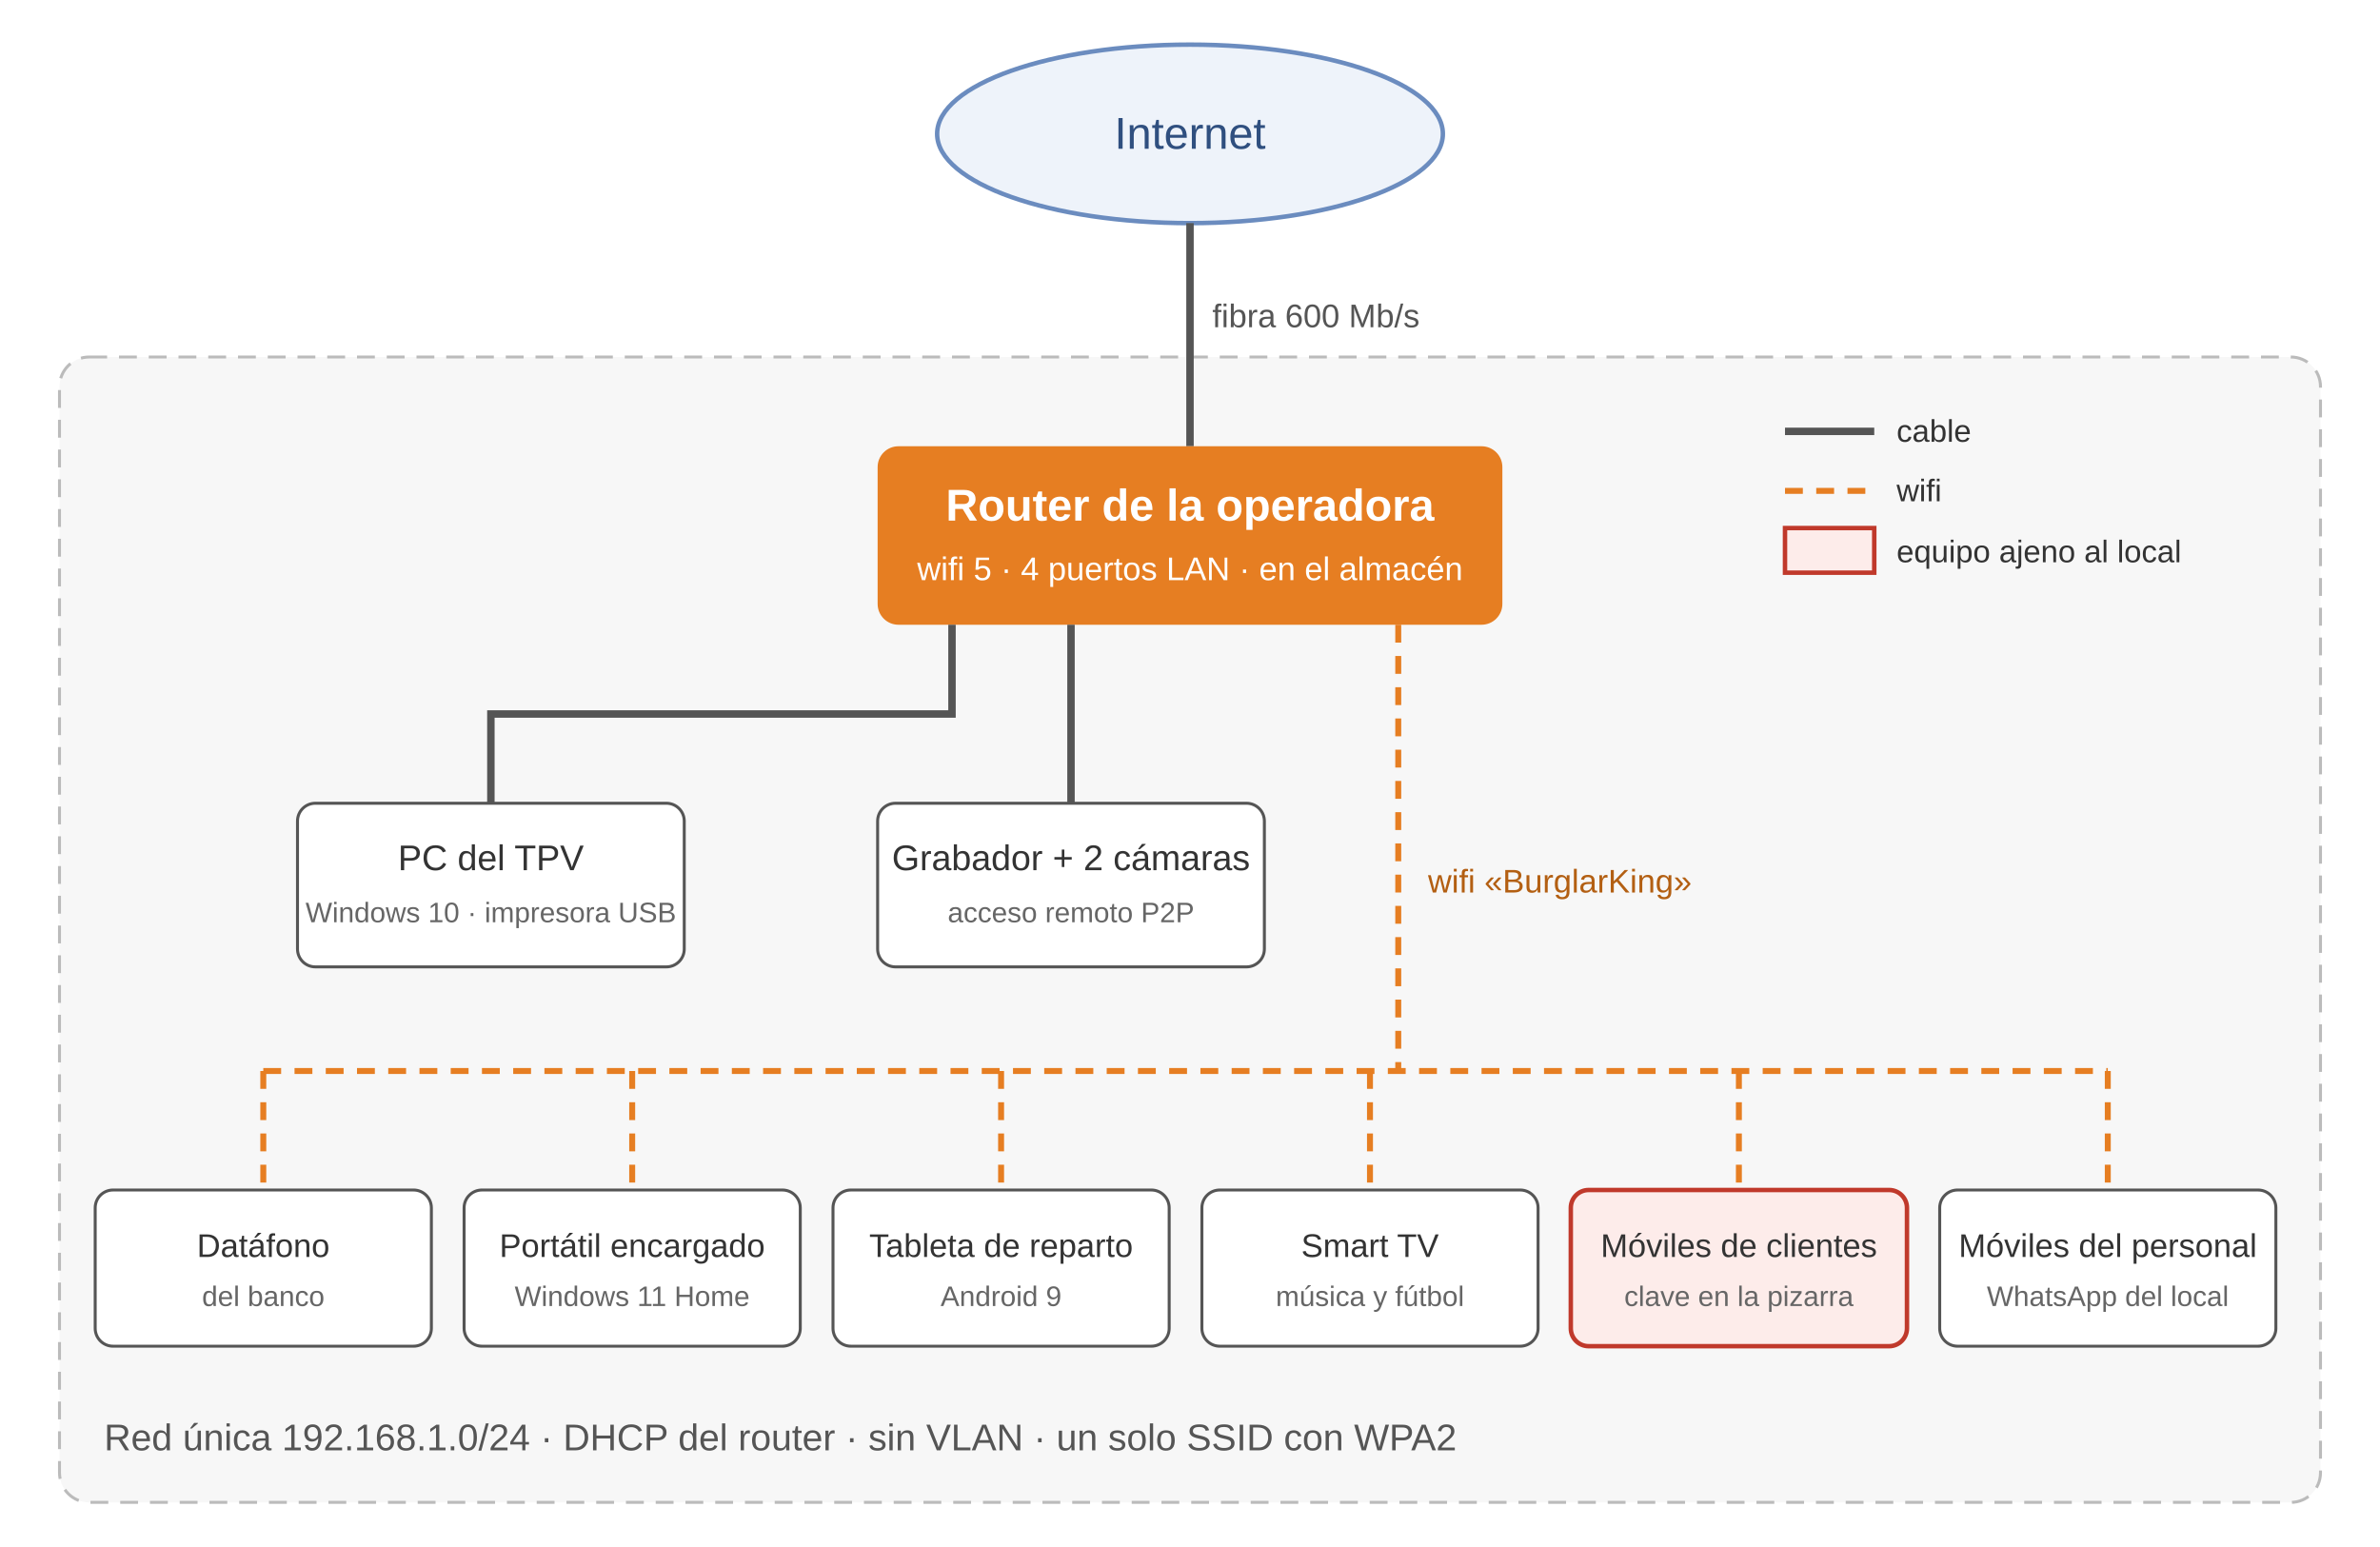
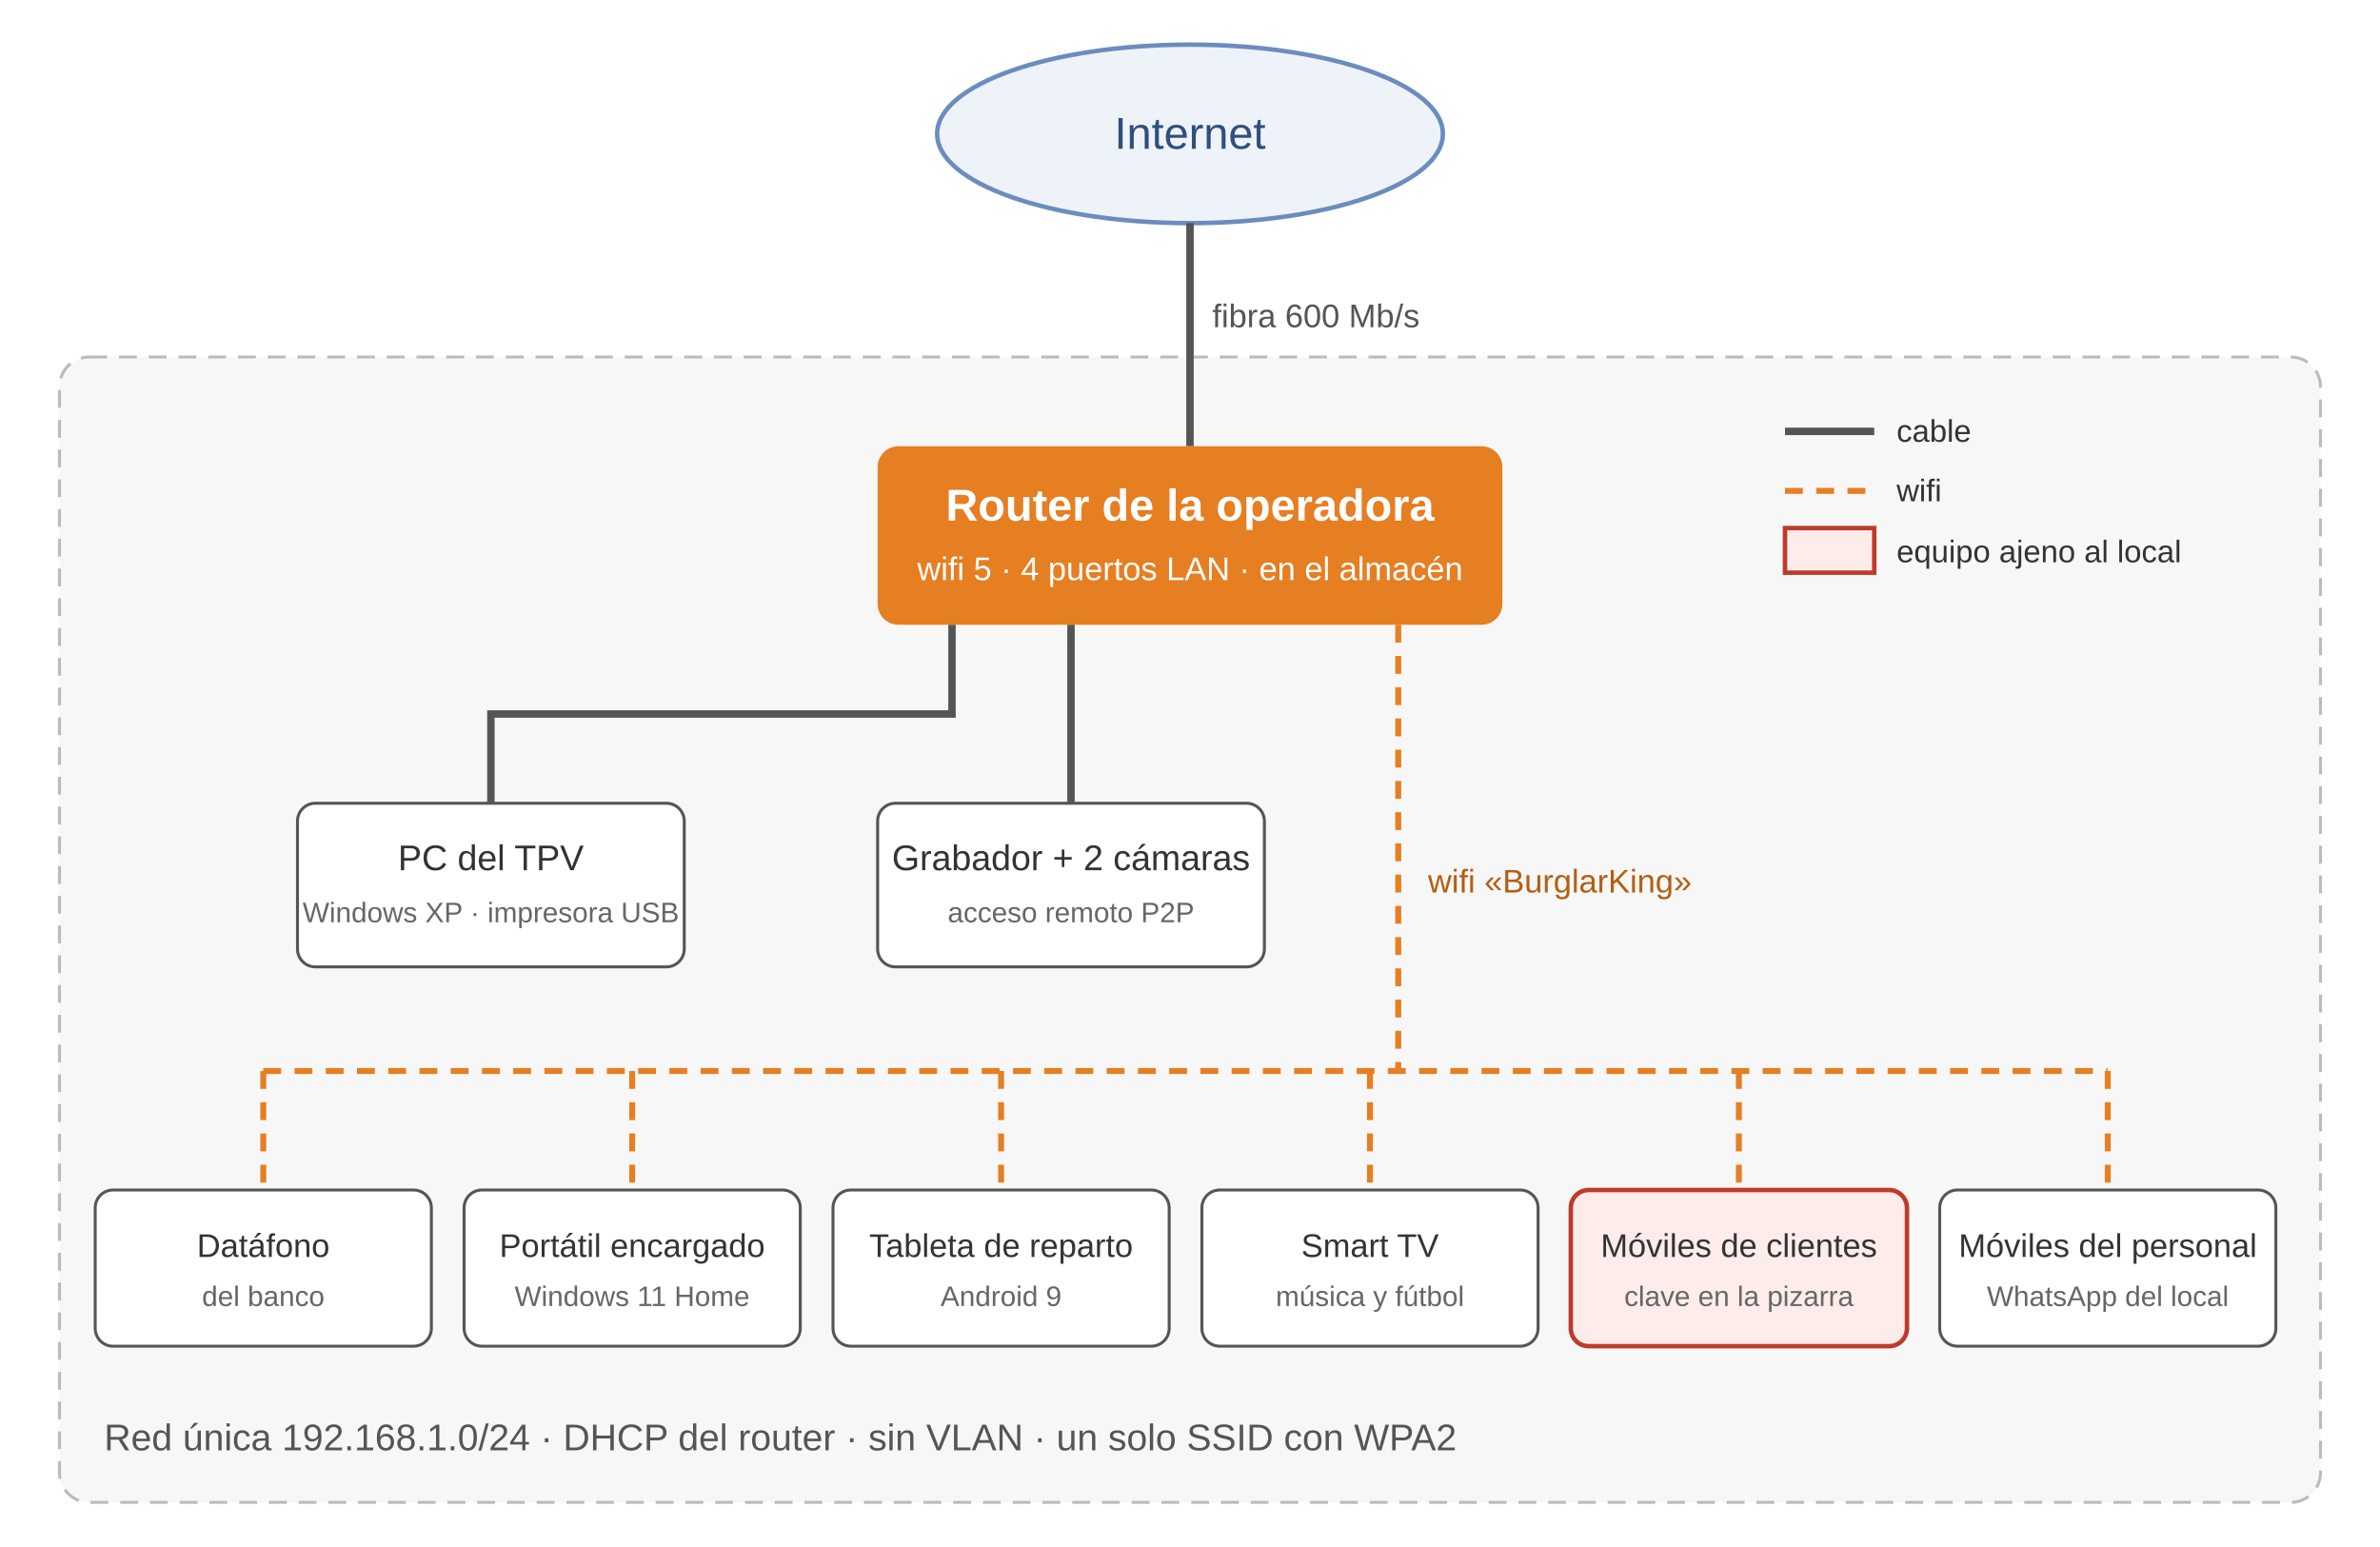
<svg xmlns="http://www.w3.org/2000/svg" width="1600" height="1040" viewBox="0 0 1600 1040" font-family="Liberation Sans">
  <rect width="1600" height="1040" fill="#fff" />
  <rect x="40" y="240" width="1520" height="770" rx="20" fill="#f7f7f7" stroke="#bbb" stroke-width="2" stroke-dasharray="12 8" />
  <text x="70" y="975" font-size="25" fill="#555">Red única 192.168.1.0/24 · DHCP del router · sin VLAN · un solo SSID con WPA2</text>
  <ellipse cx="800" cy="90" rx="170" ry="60" fill="#eef3fa" stroke="#6b8cbf" stroke-width="3" />
  <text x="800" y="100" text-anchor="middle" font-size="30" fill="#2f4f7f">Internet</text>
  <line x1="800" y1="150" x2="800" y2="300" stroke="#555" stroke-width="5" />
  <text x="815" y="220" font-size="22" fill="#555">fibra 600 Mb/s</text>
  <rect x="590" y="300" width="420" height="120" rx="14" fill="#e67e22" />
  <text x="800" y="350" text-anchor="middle" font-size="30" font-weight="bold" fill="#fff">Router de la operadora</text>
  <text x="800" y="390" text-anchor="middle" font-size="22" fill="#fff">wifi 5 · 4 puertos LAN · en el almacén</text>
  <path d="M640 420 V480 H330 V540" stroke="#555" stroke-width="5" fill="none" />
  <path d="M720 420 V540" stroke="#555" stroke-width="5" fill="none" />
  <rect x="200" y="540" width="260" height="110" rx="12" fill="#fff" stroke="#555" stroke-width="2" />
  <text x="330" y="585" text-anchor="middle" font-size="24" fill="#333">PC del TPV</text>
-   <text x="330" y="620" text-anchor="middle" font-size="19" fill="#666">Windows 10 · impresora USB</text>
+   <text x="330" y="620" text-anchor="middle" font-size="19" fill="#666">Windows XP · impresora USB</text>
  <rect x="590" y="540" width="260" height="110" rx="12" fill="#fff" stroke="#555" stroke-width="2" />
  <text x="720" y="585" text-anchor="middle" font-size="24" fill="#333">Grabador + 2 cámaras</text>
  <text x="720" y="620" text-anchor="middle" font-size="19" fill="#666">acceso remoto P2P</text>
  <path d="M940 420 V720" stroke="#e67e22" stroke-width="4" stroke-dasharray="12 9" fill="none" />
  <path d="M177 720 H1417" stroke="#e67e22" stroke-width="4" stroke-dasharray="12 9" fill="none" />
  <text x="960" y="600" font-size="22" fill="#b35f12">wifi «BurglarKing»</text>
  <path d="M177 720 V800" stroke="#e67e22" stroke-width="4" stroke-dasharray="12 9" fill="none" />
  <rect x="64" y="800" width="226" height="105" rx="12" fill="#fff" stroke="#555" stroke-width="2" />
  <text x="177" y="845" text-anchor="middle" font-size="22" fill="#333">Datáfono</text>
  <text x="177" y="878" text-anchor="middle" font-size="19" fill="#666">del banco</text>
  <path d="M425 720 V800" stroke="#e67e22" stroke-width="4" stroke-dasharray="12 9" fill="none" />
  <rect x="312" y="800" width="226" height="105" rx="12" fill="#fff" stroke="#555" stroke-width="2" />
  <text x="425" y="845" text-anchor="middle" font-size="22" fill="#333">Portátil encargado</text>
  <text x="425" y="878" text-anchor="middle" font-size="19" fill="#666">Windows 11 Home</text>
  <path d="M673 720 V800" stroke="#e67e22" stroke-width="4" stroke-dasharray="12 9" fill="none" />
  <rect x="560" y="800" width="226" height="105" rx="12" fill="#fff" stroke="#555" stroke-width="2" />
  <text x="673" y="845" text-anchor="middle" font-size="22" fill="#333">Tableta de reparto</text>
  <text x="673" y="878" text-anchor="middle" font-size="19" fill="#666">Android 9</text>
  <path d="M921 720 V800" stroke="#e67e22" stroke-width="4" stroke-dasharray="12 9" fill="none" />
  <rect x="808" y="800" width="226" height="105" rx="12" fill="#fff" stroke="#555" stroke-width="2" />
  <text x="921" y="845" text-anchor="middle" font-size="22" fill="#333">Smart TV</text>
  <text x="921" y="878" text-anchor="middle" font-size="19" fill="#666">música y fútbol</text>
  <path d="M1169 720 V800" stroke="#e67e22" stroke-width="4" stroke-dasharray="12 9" fill="none" />
  <rect x="1056" y="800" width="226" height="105" rx="12" fill="#fdecea" stroke="#c0392b" stroke-width="3" />
  <text x="1169" y="845" text-anchor="middle" font-size="22" fill="#333">Móviles de clientes</text>
  <text x="1169" y="878" text-anchor="middle" font-size="19" fill="#666">clave en la pizarra</text>
  <path d="M1417 720 V800" stroke="#e67e22" stroke-width="4" stroke-dasharray="12 9" fill="none" />
  <rect x="1304" y="800" width="226" height="105" rx="12" fill="#fff" stroke="#555" stroke-width="2" />
  <text x="1417" y="845" text-anchor="middle" font-size="22" fill="#333">Móviles del personal</text>
  <text x="1417" y="878" text-anchor="middle" font-size="19" fill="#666">WhatsApp del local</text>
  <g font-size="21" fill="#333">
    <line x1="1200" y1="290" x2="1260" y2="290" stroke="#555" stroke-width="5" />
    <text x="1275" y="297">cable</text>
    <line x1="1200" y1="330" x2="1260" y2="330" stroke="#e67e22" stroke-width="4" stroke-dasharray="12 9" />
    <text x="1275" y="337">wifi</text>
    <rect x="1200" y="355" width="60" height="30" fill="#fdecea" stroke="#c0392b" stroke-width="3" />
    <text x="1275" y="378">equipo ajeno al local</text>
  </g>
</svg>
